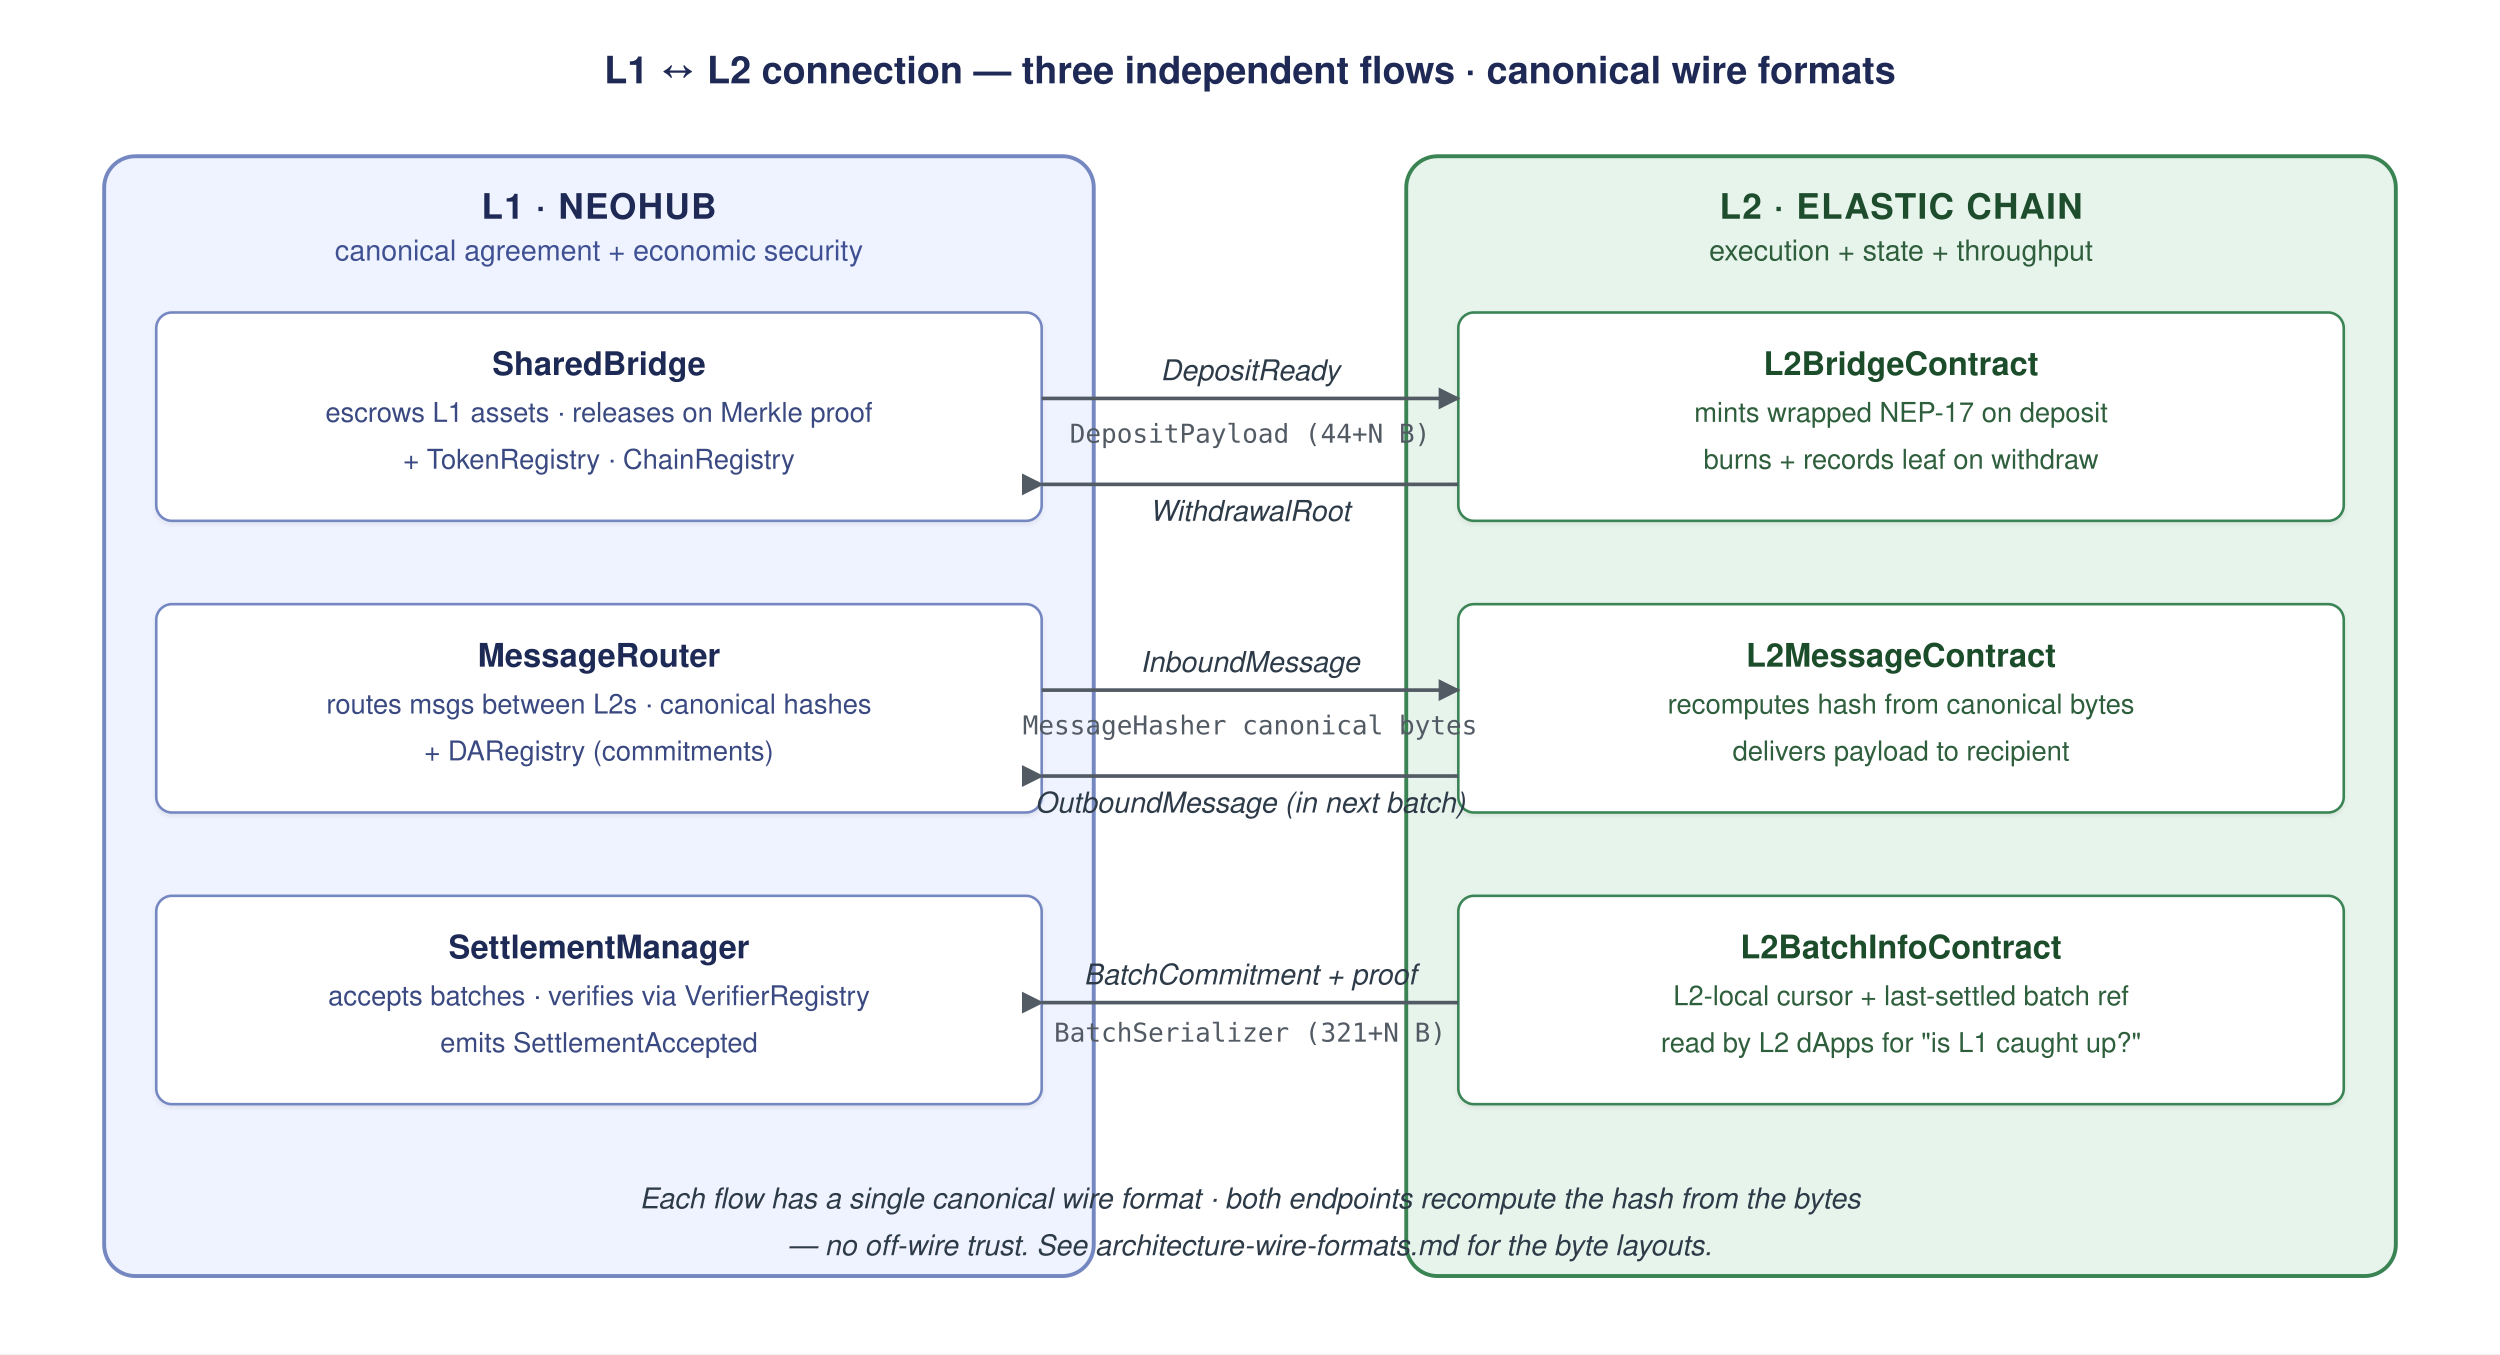
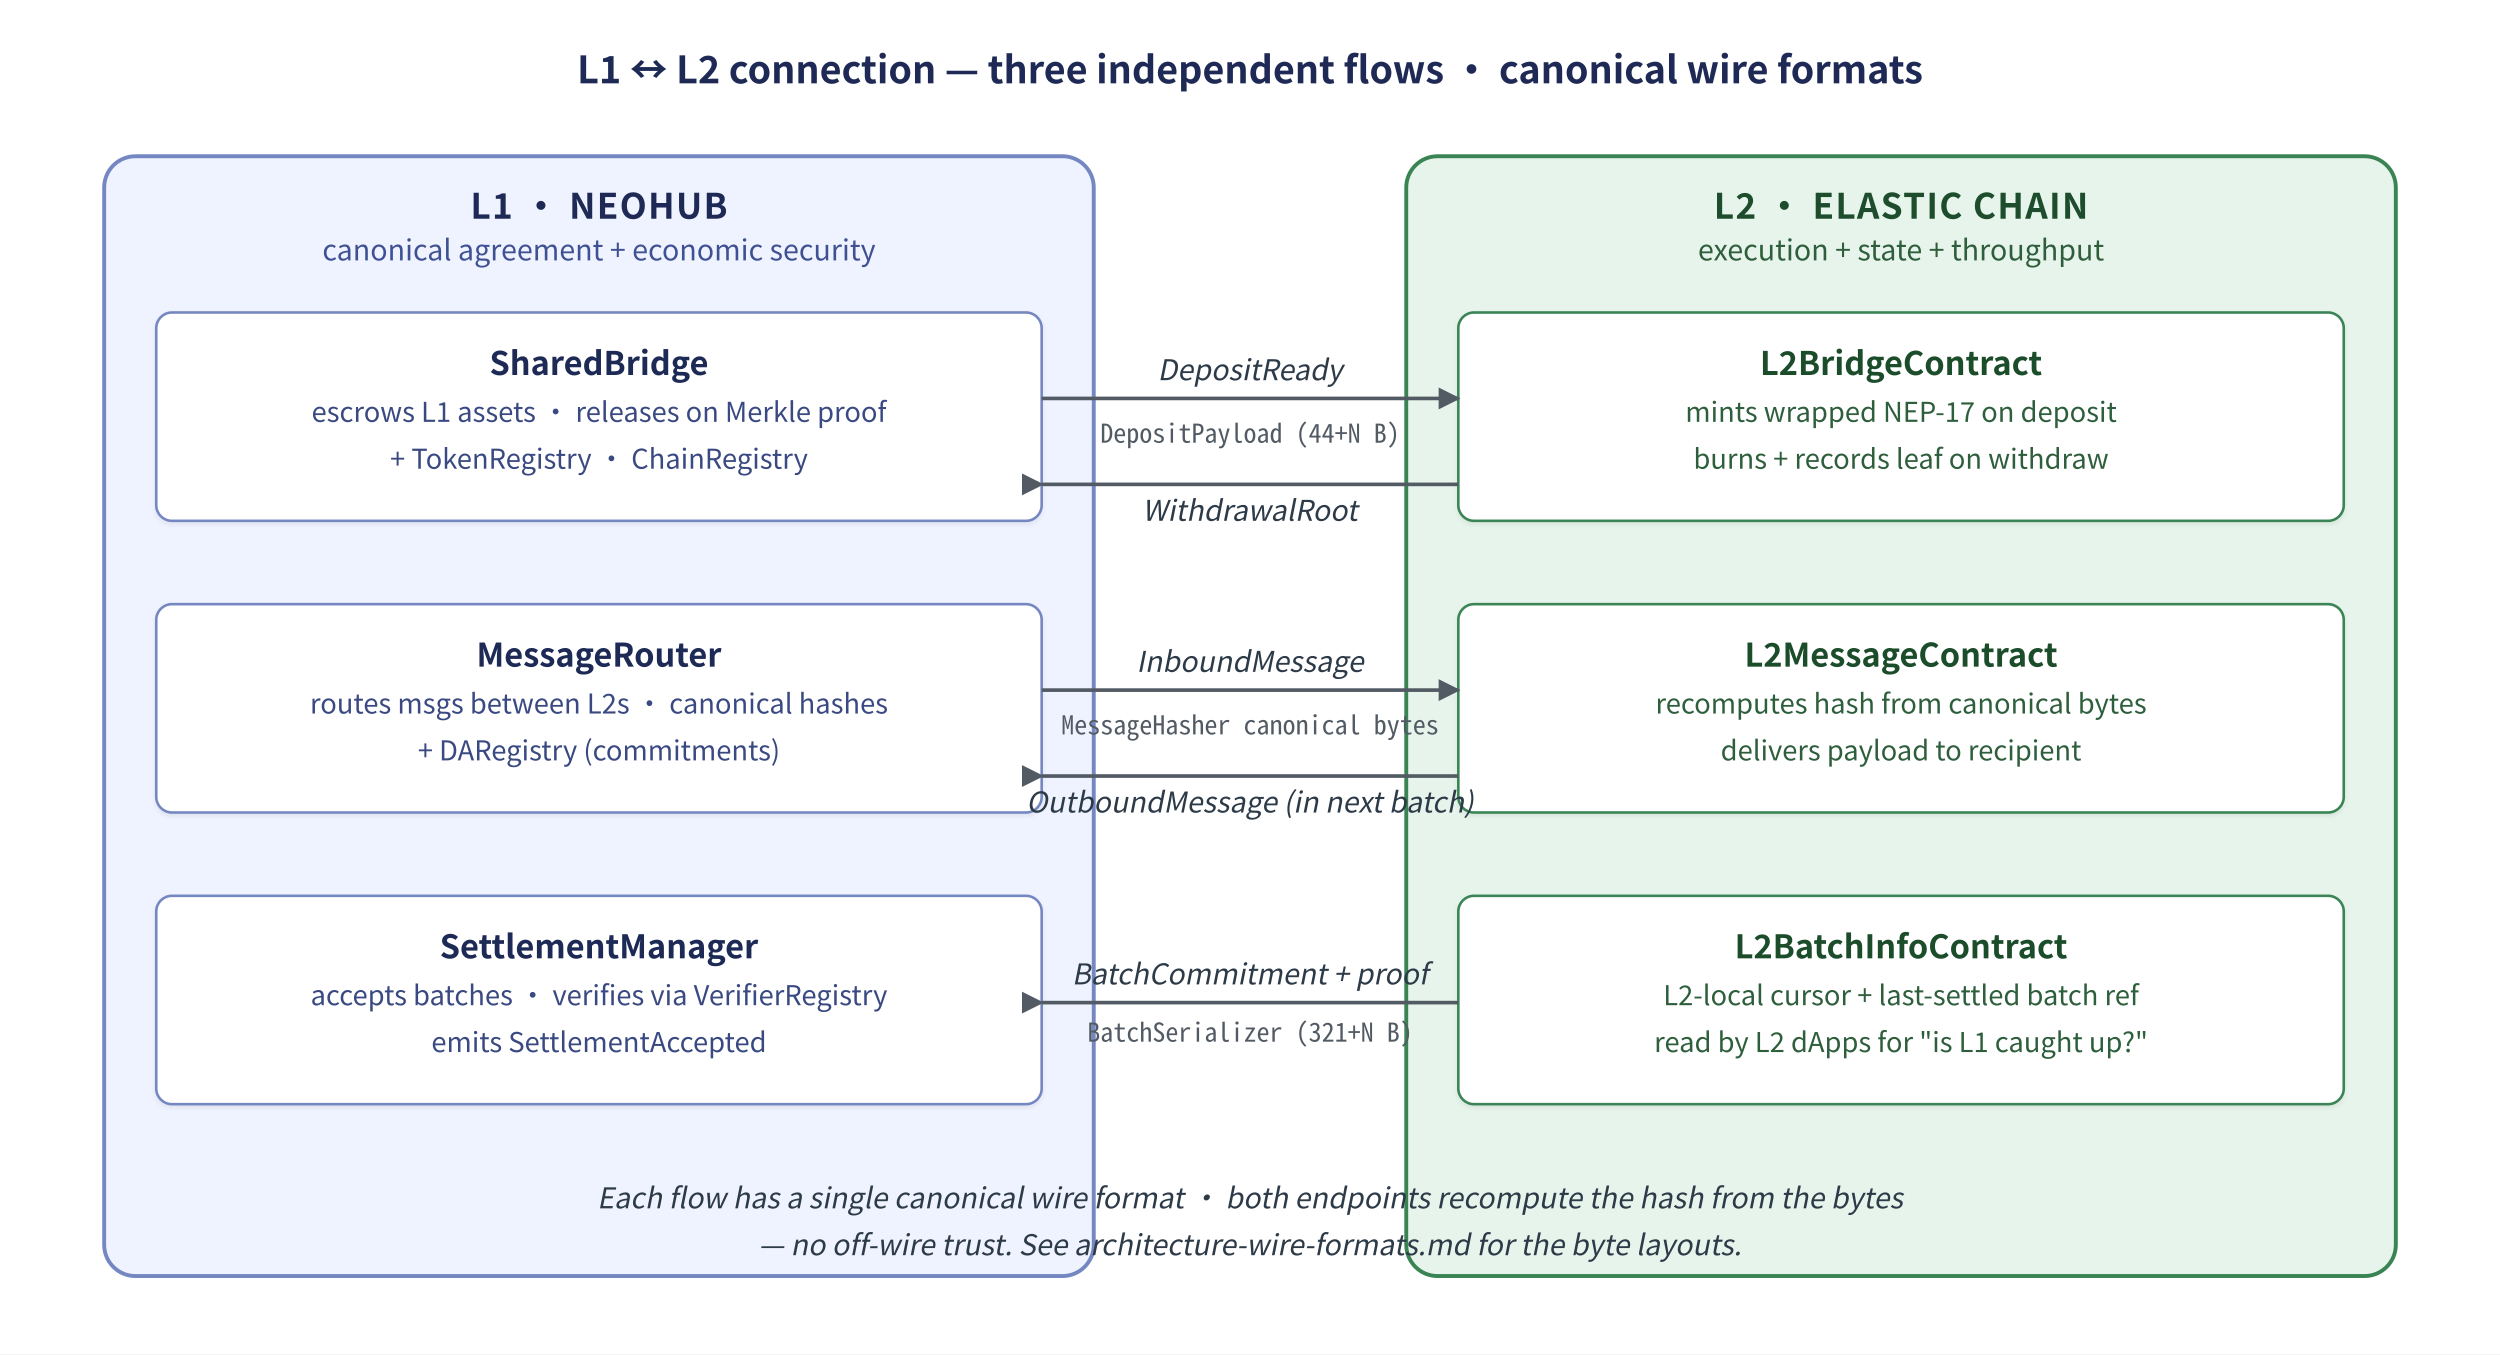
- <svg xmlns="http://www.w3.org/2000/svg" viewBox="0 0 960 520" font-family="-apple-system, BlinkMacSystemFont, 'Segoe UI', Helvetica, Arial, sans-serif" role="img" aria-labelledby="title desc">
+ <svg xmlns="http://www.w3.org/2000/svg" viewBox="0 0 960 520" font-family="'Noto Sans CJK SC', -apple-system, BlinkMacSystemFont, 'Segoe UI', Helvetica, Arial, sans-serif" role="img" aria-labelledby="title desc">
  <defs>
    <marker id="arrow-r" viewBox="0 0 10 10" refX="9" refY="5" markerWidth="6" markerHeight="6" orient="auto">
      <path d="M0,0 L10,5 L0,10 Z" fill="#525a64" />
    </marker>
    <marker id="arrow-l" viewBox="0 0 10 10" refX="1" refY="5" markerWidth="6" markerHeight="6" orient="auto">
      <path d="M10,0 L0,5 L10,10 Z" fill="#525a64" />
    </marker>
    <filter id="card" x="-2%" y="-3%" width="104%" height="106%">
      <feDropShadow dx="0" dy="1" stdDeviation="0.9" flood-color="#000000" flood-opacity="0.07" />
    </filter>
    <style>
      .panel-title { font-size: 13.5px; font-weight: 700; letter-spacing: 0.5px; }
      .panel-sub   { font-size: 11px; }
      .card-title  { font-size: 12.5px; font-weight: 600; }
      .card-sub    { font-size: 10.5px; }
      .flow-lbl    { font-size: 11px; font-style: italic; fill: #2d3a48; }
-       .wire        { font-size: 10px; fill: #525a64; font-family: 'SF Mono', Monaco, Consolas, monospace; }
+       .wire        { font-size: 10px; fill: #525a64; font-family: 'Noto Sans Mono CJK SC', 'SF Mono', Monaco, Consolas, monospace; }
      .header      { font-size: 14.5px; font-weight: 700; }
    </style>
  </defs>
  <rect width="960" height="520" fill="#ffffff" />
  <text x="480" y="32" text-anchor="middle" class="header" fill="#1e2a55">L1 ↔ L2 connection — three independent flows · canonical wire formats</text>
  <rect x="40" y="60" width="380" height="430" rx="12" ry="12" fill="#eff3ff" stroke="#7587c1" stroke-width="1.5" />
  <text x="230" y="84" text-anchor="middle" class="panel-title" fill="#1e2a55">L1 · NEOHUB</text>
  <text x="230" y="100" text-anchor="middle" class="panel-sub" fill="#3f5193">canonical agreement + economic security</text>
  <rect x="540" y="60" width="380" height="430" rx="12" ry="12" fill="#e7f4eb" stroke="#3a8454" stroke-width="1.5" />
  <text x="730" y="84" text-anchor="middle" class="panel-title" fill="#1d4d2c">L2 · ELASTIC CHAIN</text>
  <text x="730" y="100" text-anchor="middle" class="panel-sub" fill="#2f5e3c">execution + state + throughput</text>
  <g filter="url(#card)">
    <rect x="60" y="120" width="340" height="80" rx="6" ry="6" fill="#ffffff" stroke="#7587c1" />
    <text x="230" y="144" text-anchor="middle" class="card-title" fill="#1e2a55">SharedBridge</text>
    <text x="230" y="162" text-anchor="middle" class="card-sub" fill="#3a4a82">escrows L1 assets · releases on Merkle proof</text>
    <text x="230" y="180" text-anchor="middle" class="card-sub" fill="#3a4a82">+ TokenRegistry · ChainRegistry</text>
  </g>
  <g filter="url(#card)">
    <rect x="560" y="120" width="340" height="80" rx="6" ry="6" fill="#ffffff" stroke="#3a8454" />
    <text x="730" y="144" text-anchor="middle" class="card-title" fill="#1d4d2c">L2BridgeContract</text>
    <text x="730" y="162" text-anchor="middle" class="card-sub" fill="#2f5e3c">mints wrapped NEP-17 on deposit</text>
    <text x="730" y="180" text-anchor="middle" class="card-sub" fill="#2f5e3c">burns + records leaf on withdraw</text>
  </g>
  <line x1="400" y1="153" x2="560" y2="153" stroke="#525a64" stroke-width="1.4" marker-end="url(#arrow-r)" />
  <text x="480" y="146" text-anchor="middle" class="flow-lbl">DepositReady</text>
  <text x="480" y="170" text-anchor="middle" class="wire">DepositPayload (44+N B)</text>
  <line x1="560" y1="186" x2="400" y2="186" stroke="#525a64" stroke-width="1.4" marker-end="url(#arrow-l)" />
  <text x="480" y="200" text-anchor="middle" class="flow-lbl">WithdrawalRoot</text>
  <g filter="url(#card)">
    <rect x="60" y="232" width="340" height="80" rx="6" ry="6" fill="#ffffff" stroke="#7587c1" />
    <text x="230" y="256" text-anchor="middle" class="card-title" fill="#1e2a55">MessageRouter</text>
    <text x="230" y="274" text-anchor="middle" class="card-sub" fill="#3a4a82">routes msgs between L2s · canonical hashes</text>
    <text x="230" y="292" text-anchor="middle" class="card-sub" fill="#3a4a82">+ DARegistry (commitments)</text>
  </g>
  <g filter="url(#card)">
    <rect x="560" y="232" width="340" height="80" rx="6" ry="6" fill="#ffffff" stroke="#3a8454" />
    <text x="730" y="256" text-anchor="middle" class="card-title" fill="#1d4d2c">L2MessageContract</text>
    <text x="730" y="274" text-anchor="middle" class="card-sub" fill="#2f5e3c">recomputes hash from canonical bytes</text>
    <text x="730" y="292" text-anchor="middle" class="card-sub" fill="#2f5e3c">delivers payload to recipient</text>
  </g>
  <line x1="400" y1="265" x2="560" y2="265" stroke="#525a64" stroke-width="1.4" marker-end="url(#arrow-r)" />
  <text x="480" y="258" text-anchor="middle" class="flow-lbl">InboundMessage</text>
  <text x="480" y="282" text-anchor="middle" class="wire">MessageHasher canonical bytes</text>
  <line x1="560" y1="298" x2="400" y2="298" stroke="#525a64" stroke-width="1.4" marker-end="url(#arrow-l)" />
  <text x="480" y="312" text-anchor="middle" class="flow-lbl">OutboundMessage (in next batch)</text>
  <g filter="url(#card)">
    <rect x="60" y="344" width="340" height="80" rx="6" ry="6" fill="#ffffff" stroke="#7587c1" />
    <text x="230" y="368" text-anchor="middle" class="card-title" fill="#1e2a55">SettlementManager</text>
    <text x="230" y="386" text-anchor="middle" class="card-sub" fill="#3a4a82">accepts batches · verifies via VerifierRegistry</text>
    <text x="230" y="404" text-anchor="middle" class="card-sub" fill="#3a4a82">emits SettlementAccepted</text>
  </g>
  <g filter="url(#card)">
    <rect x="560" y="344" width="340" height="80" rx="6" ry="6" fill="#ffffff" stroke="#3a8454" />
    <text x="730" y="368" text-anchor="middle" class="card-title" fill="#1d4d2c">L2BatchInfoContract</text>
    <text x="730" y="386" text-anchor="middle" class="card-sub" fill="#2f5e3c">L2-local cursor + last-settled batch ref</text>
    <text x="730" y="404" text-anchor="middle" class="card-sub" fill="#2f5e3c">read by L2 dApps for "is L1 caught up?"</text>
  </g>
  <line x1="560" y1="385" x2="400" y2="385" stroke="#525a64" stroke-width="1.4" marker-end="url(#arrow-l)" />
  <text x="480" y="378" text-anchor="middle" class="flow-lbl">BatchCommitment + proof</text>
  <text x="480" y="400" text-anchor="middle" class="wire">BatchSerializer (321+N B)</text>
  <text x="480" y="464" text-anchor="middle" class="flow-lbl" fill="#3f5193">Each flow has a single canonical wire format · both endpoints recompute the hash from the bytes</text>
  <text x="480" y="482" text-anchor="middle" class="flow-lbl" fill="#3f5193">— no off-wire trust. See architecture-wire-formats.md for the byte layouts.</text>
</svg>
